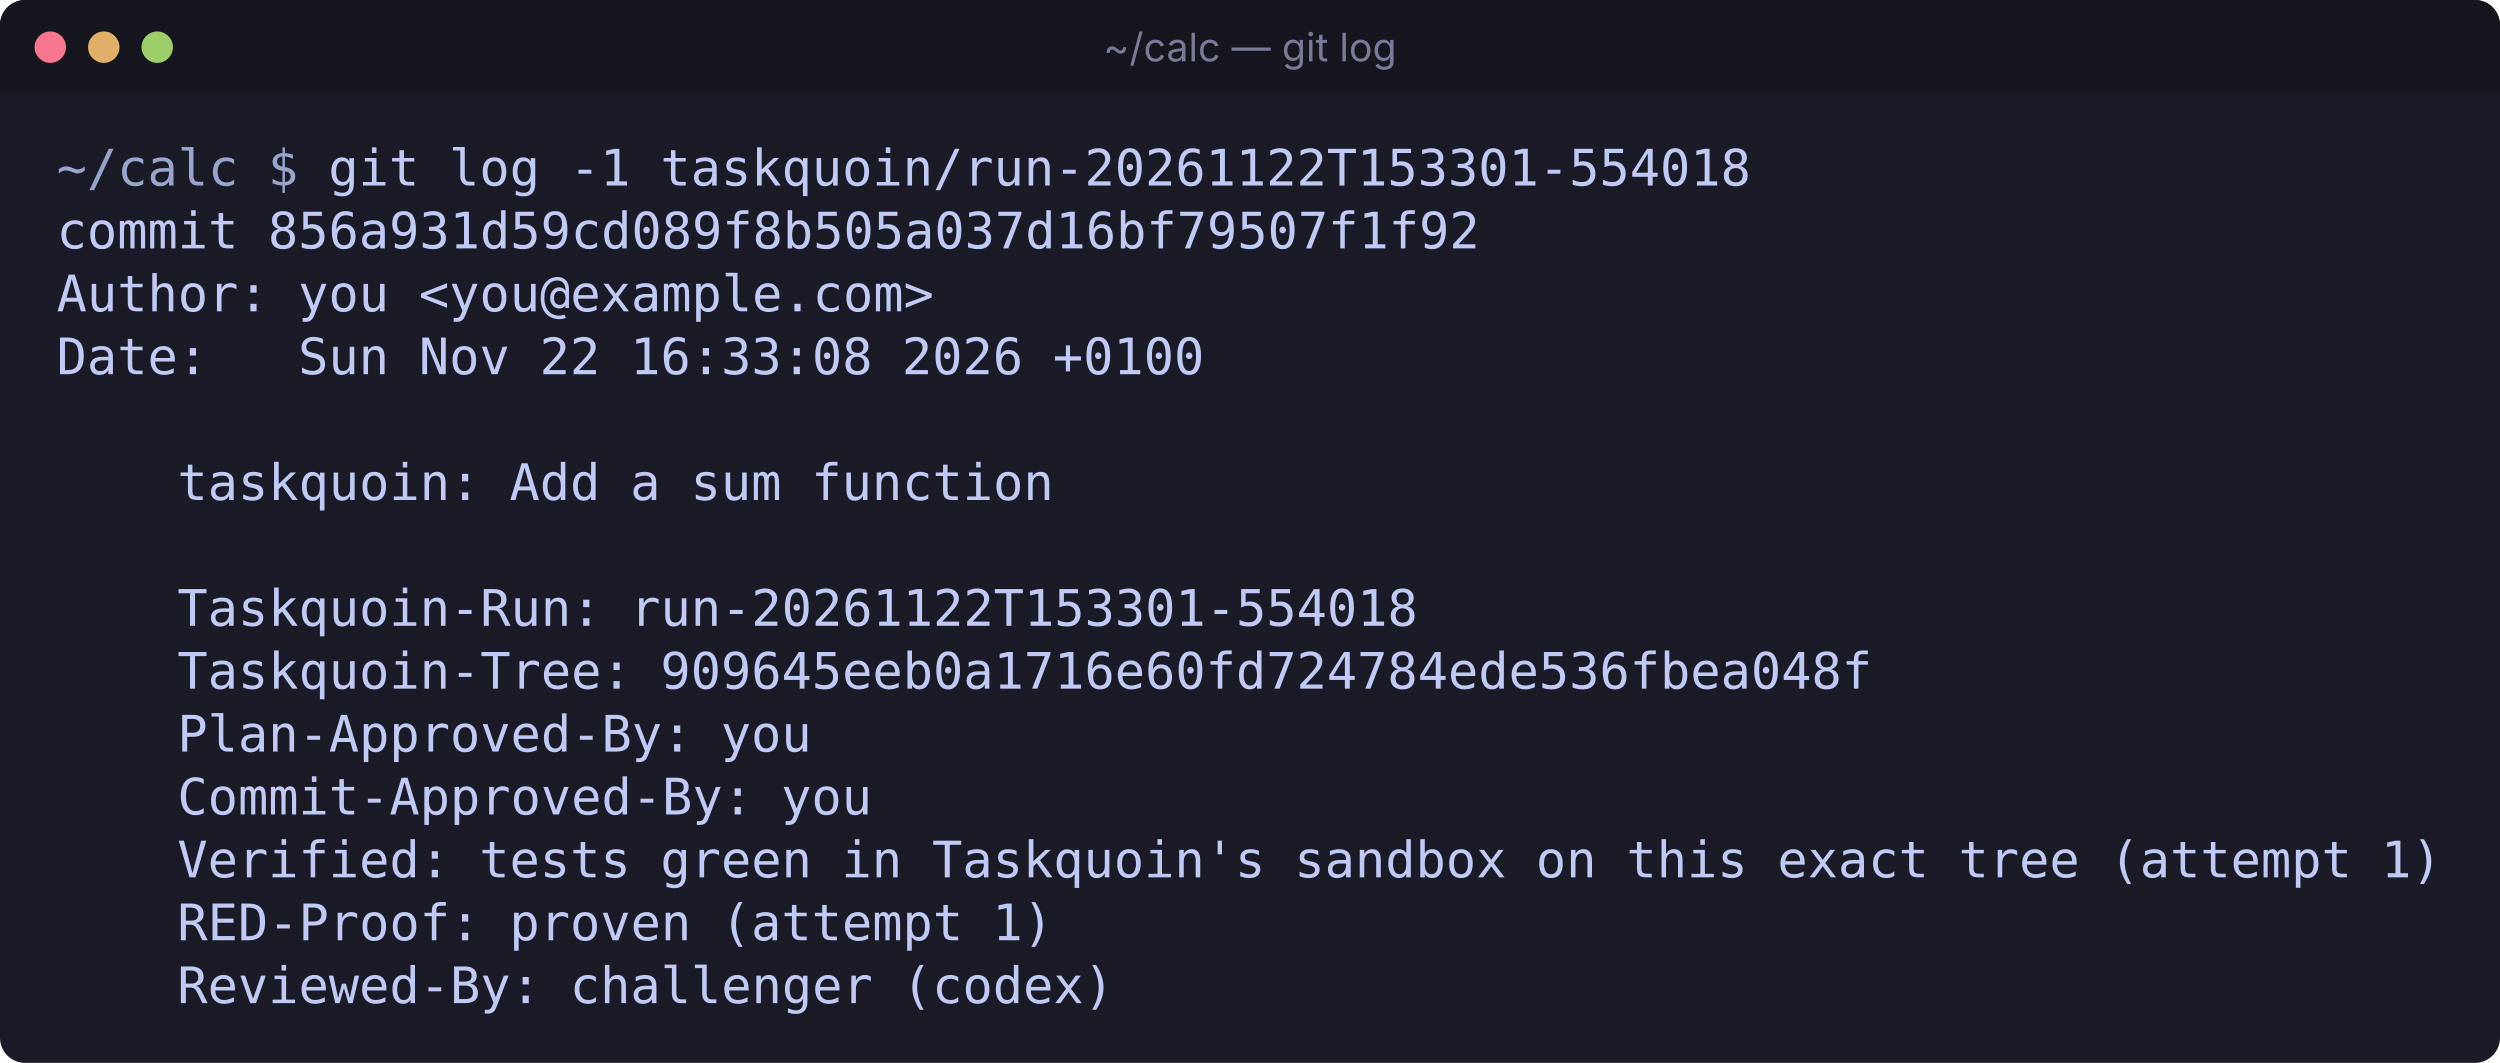
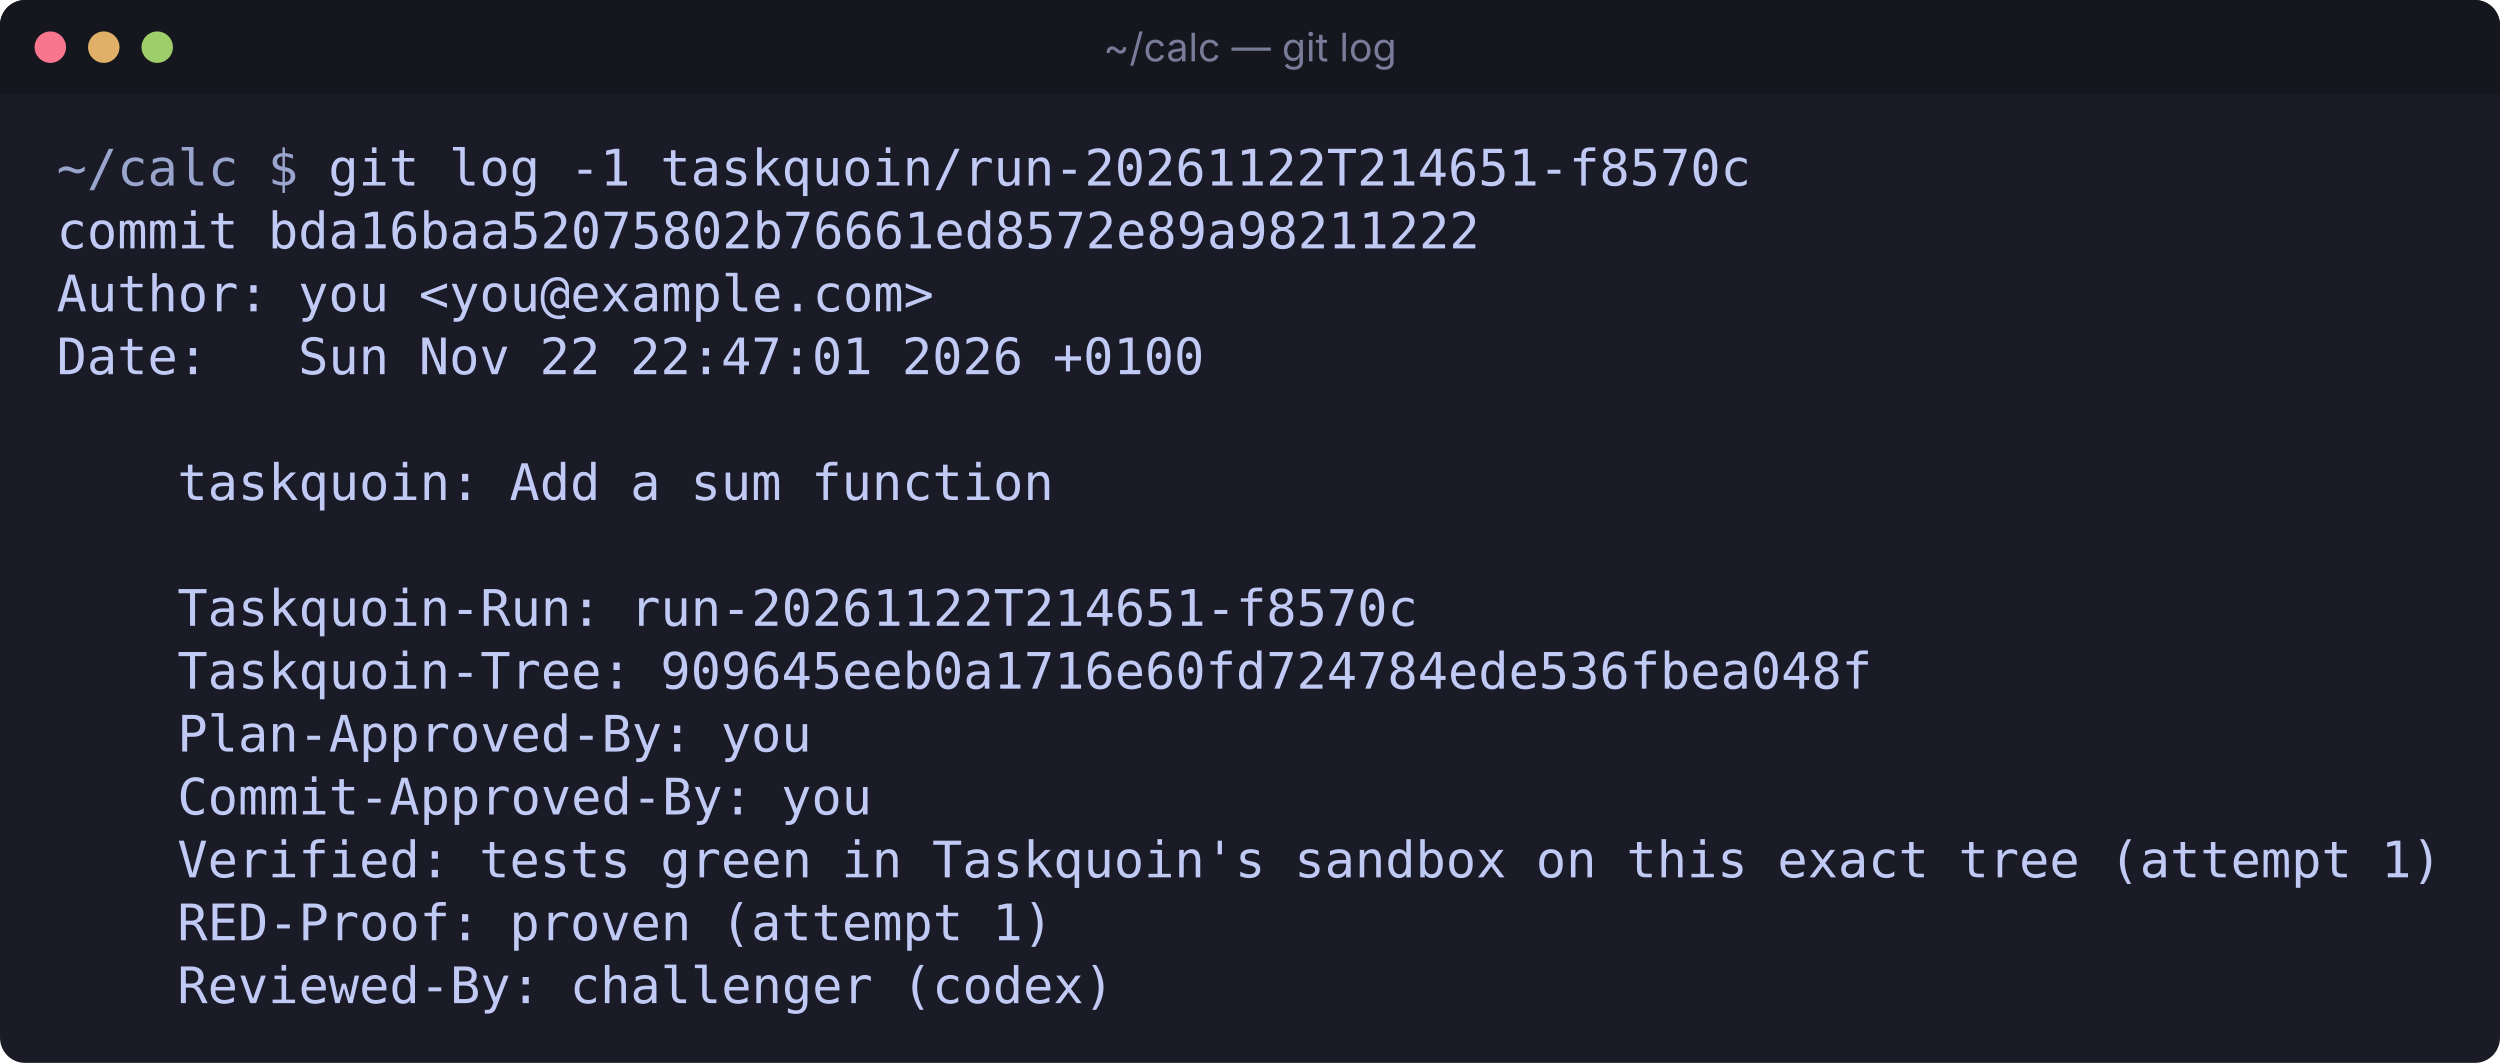
<svg xmlns="http://www.w3.org/2000/svg" width="795" height="338" viewBox="0 0 795 338" role="img" aria-label="~/calc — git log">
  <rect width="795" height="338" rx="8" fill="#1a1b26" />
  <path d="M0 8a8 8 0 0 1 8-8h779a8 8 0 0 1 8 8v22h-795z" fill="#16161e" />
  <circle cx="16" cy="15" r="5" fill="#f7768e" />
  <circle cx="33" cy="15" r="5" fill="#e0af68" />
  <circle cx="50" cy="15" r="5" fill="#9ece6a" />
  <text x="397.5" y="19.5" text-anchor="middle" font-family="system-ui,-apple-system,'Segoe UI',sans-serif" font-size="12.5" fill="#787c99">~/calc — git log</text>
  <g font-family="'Cascadia Mono','JetBrains Mono','DejaVu Sans Mono',Menlo,Consolas,'Noto Sans Mono CJK SC','Noto Sans Mono','Segoe UI Symbol','Noto Sans Symbols 2','Apple Symbols',monospace" font-size="16" xml:space="preserve">
    <text x="18 27.6 37.2 46.8 56.4 66" y="59" fill="#9aa5ce">~/calc</text>
    <text x="85.2" y="59" fill="#9aa5ce">$</text>
    <text x="104.4 114 123.6" y="59" fill="#c0caf5">git</text>
    <text x="142.8 152.4 162" y="59" fill="#c0caf5">log</text>
    <text x="181.2 190.8" y="59" fill="#c0caf5">-1</text>
-     <text x="210 219.6 229.2 238.8 248.4 258 267.6 277.2 286.8 296.4 306 315.6 325.2 334.8 344.4 354 363.6 373.2 382.8 392.4 402 411.6 421.2 430.8 440.4 450 459.6 469.2 478.8 488.4 498 507.6 517.2 526.8 536.4 546" y="59" fill="#c0caf5">taskquoin/run-20261122T153301-554018</text>
+     <text x="210 219.6 229.2 238.8 248.4 258 267.6 277.2 286.8 296.4 306 315.6 325.2 334.8 344.4 354 363.6 373.2 382.8 392.4 402 411.6 421.2 430.8 440.4 450 459.6 469.2 478.8 488.4 498 507.6 517.2 526.8 536.4 546" y="59" fill="#c0caf5">taskquoin/run-20261122T214651-f8570c</text>
    <text x="18 27.6 37.2 46.8 56.4 66" y="79" fill="#c0caf5">commit</text>
-     <text x="85.2 94.8 104.4 114 123.6 133.2 142.8 152.4 162 171.6 181.2 190.8 200.4 210 219.6 229.2 238.8 248.4 258 267.6 277.2 286.8 296.4 306 315.6 325.2 334.8 344.4 354 363.6 373.2 382.8 392.4 402 411.6 421.2 430.8 440.4 450 459.6" y="79" fill="#c0caf5">856a931d59cd089f8b505a037d16bf79507f1f92</text>
+     <text x="85.2 94.8 104.4 114 123.6 133.2 142.8 152.4 162 171.6 181.2 190.8 200.4 210 219.6 229.2 238.8 248.4 258 267.6 277.2 286.8 296.4 306 315.6 325.2 334.8 344.4 354 363.6 373.2 382.8 392.4 402 411.6 421.2 430.8 440.4 450 459.6" y="79" fill="#c0caf5">bda16baa52075802b76661ed8572e89a98211222</text>
    <text x="18 27.6 37.2 46.8 56.4 66 75.6" y="99" fill="#c0caf5">Author:</text>
    <text x="94.8 104.4 114" y="99" fill="#c0caf5">you</text>
    <text x="133.2 142.8 152.4 162 171.6 181.2 190.8 200.4 210 219.6 229.2 238.8 248.4 258 267.6 277.2 286.8" y="99" fill="#c0caf5">&lt;you@example.com&gt;</text>
    <text x="18 27.6 37.2 46.8 56.4" y="119" fill="#c0caf5">Date:</text>
    <text x="94.8 104.4 114" y="119" fill="#c0caf5">Sun</text>
    <text x="133.2 142.8 152.4" y="119" fill="#c0caf5">Nov</text>
    <text x="171.6 181.2" y="119" fill="#c0caf5">22</text>
-     <text x="200.4 210 219.6 229.2 238.8 248.4 258 267.6" y="119" fill="#c0caf5">16:33:08</text>
+     <text x="200.4 210 219.6 229.2 238.8 248.4 258 267.6" y="119" fill="#c0caf5">22:47:01</text>
    <text x="286.8 296.4 306 315.6" y="119" fill="#c0caf5">2026</text>
    <text x="334.8 344.4 354 363.6 373.2" y="119" fill="#c0caf5">+0100</text>
    <text x="56.4 66 75.6 85.2 94.8 104.4 114 123.6 133.2 142.8" y="159" fill="#c0caf5">taskquoin:</text>
    <text x="162 171.6 181.2" y="159" fill="#c0caf5">Add</text>
    <text x="200.4" y="159" fill="#c0caf5">a</text>
    <text x="219.6 229.2 238.8" y="159" fill="#c0caf5">sum</text>
    <text x="258 267.6 277.2 286.8 296.4 306 315.6 325.2" y="159" fill="#c0caf5">function</text>
    <text x="56.4 66 75.6 85.2 94.8 104.4 114 123.6 133.2 142.8 152.4 162 171.6 181.2" y="199" fill="#c0caf5">Taskquoin-Run:</text>
-     <text x="200.4 210 219.6 229.2 238.8 248.4 258 267.6 277.2 286.8 296.4 306 315.6 325.2 334.8 344.4 354 363.6 373.2 382.8 392.4 402 411.6 421.2 430.8 440.4" y="199" fill="#c0caf5">run-20261122T153301-554018</text>
+     <text x="200.4 210 219.6 229.2 238.8 248.4 258 267.6 277.2 286.8 296.4 306 315.6 325.2 334.8 344.4 354 363.6 373.2 382.8 392.4 402 411.6 421.2 430.8 440.4" y="199" fill="#c0caf5">run-20261122T214651-f8570c</text>
    <text x="56.4 66 75.6 85.2 94.8 104.4 114 123.6 133.2 142.8 152.4 162 171.6 181.2 190.8" y="219" fill="#c0caf5">Taskquoin-Tree:</text>
    <text x="210 219.6 229.2 238.8 248.4 258 267.6 277.2 286.8 296.4 306 315.6 325.2 334.8 344.4 354 363.6 373.2 382.8 392.4 402 411.6 421.2 430.8 440.4 450 459.6 469.2 478.8 488.4 498 507.6 517.2 526.8 536.4 546 555.6 565.2 574.8 584.4" y="219" fill="#c0caf5">909645eeb0a1716e60fd724784ede536fbea048f</text>
    <text x="56.4 66 75.6 85.2 94.8 104.4 114 123.6 133.2 142.8 152.4 162 171.6 181.2 190.8 200.4 210" y="239" fill="#c0caf5">Plan-Approved-By:</text>
    <text x="229.2 238.8 248.4" y="239" fill="#c0caf5">you</text>
    <text x="56.4 66 75.6 85.2 94.8 104.4 114 123.6 133.2 142.8 152.4 162 171.6 181.2 190.8 200.4 210 219.6 229.2" y="259" fill="#c0caf5">Commit-Approved-By:</text>
    <text x="248.4 258 267.6" y="259" fill="#c0caf5">you</text>
    <text x="56.4 66 75.6 85.2 94.8 104.4 114 123.6 133.2" y="279" fill="#c0caf5">Verified:</text>
    <text x="152.4 162 171.6 181.2 190.8" y="279" fill="#c0caf5">tests</text>
    <text x="210 219.6 229.2 238.8 248.4" y="279" fill="#c0caf5">green</text>
    <text x="267.6 277.2" y="279" fill="#c0caf5">in</text>
    <text x="296.4 306 315.6 325.2 334.8 344.4 354 363.6 373.2 382.8 392.4" y="279" fill="#c0caf5">Taskquoin's</text>
    <text x="411.6 421.2 430.8 440.4 450 459.6 469.2" y="279" fill="#c0caf5">sandbox</text>
    <text x="488.4 498" y="279" fill="#c0caf5">on</text>
    <text x="517.2 526.8 536.4 546" y="279" fill="#c0caf5">this</text>
    <text x="565.2 574.8 584.4 594 603.6" y="279" fill="#c0caf5">exact</text>
    <text x="622.8 632.4 642 651.6" y="279" fill="#c0caf5">tree</text>
    <text x="670.8 680.4 690 699.6 709.2 718.8 728.4 738" y="279" fill="#c0caf5">(attempt</text>
    <text x="757.2 766.8" y="279" fill="#c0caf5">1)</text>
    <text x="56.4 66 75.6 85.2 94.8 104.4 114 123.6 133.2 142.8" y="299" fill="#c0caf5">RED-Proof:</text>
    <text x="162 171.6 181.2 190.8 200.4 210" y="299" fill="#c0caf5">proven</text>
    <text x="229.2 238.8 248.4 258 267.6 277.2 286.8 296.4" y="299" fill="#c0caf5">(attempt</text>
    <text x="315.6 325.2" y="299" fill="#c0caf5">1)</text>
    <text x="56.4 66 75.6 85.2 94.8 104.4 114 123.6 133.2 142.8 152.4 162" y="319" fill="#c0caf5">Reviewed-By:</text>
    <text x="181.2 190.8 200.4 210 219.6 229.2 238.8 248.4 258 267.6" y="319" fill="#c0caf5">challenger</text>
    <text x="286.8 296.4 306 315.6 325.2 334.8 344.4" y="319" fill="#c0caf5">(codex)</text>
  </g>
</svg>
